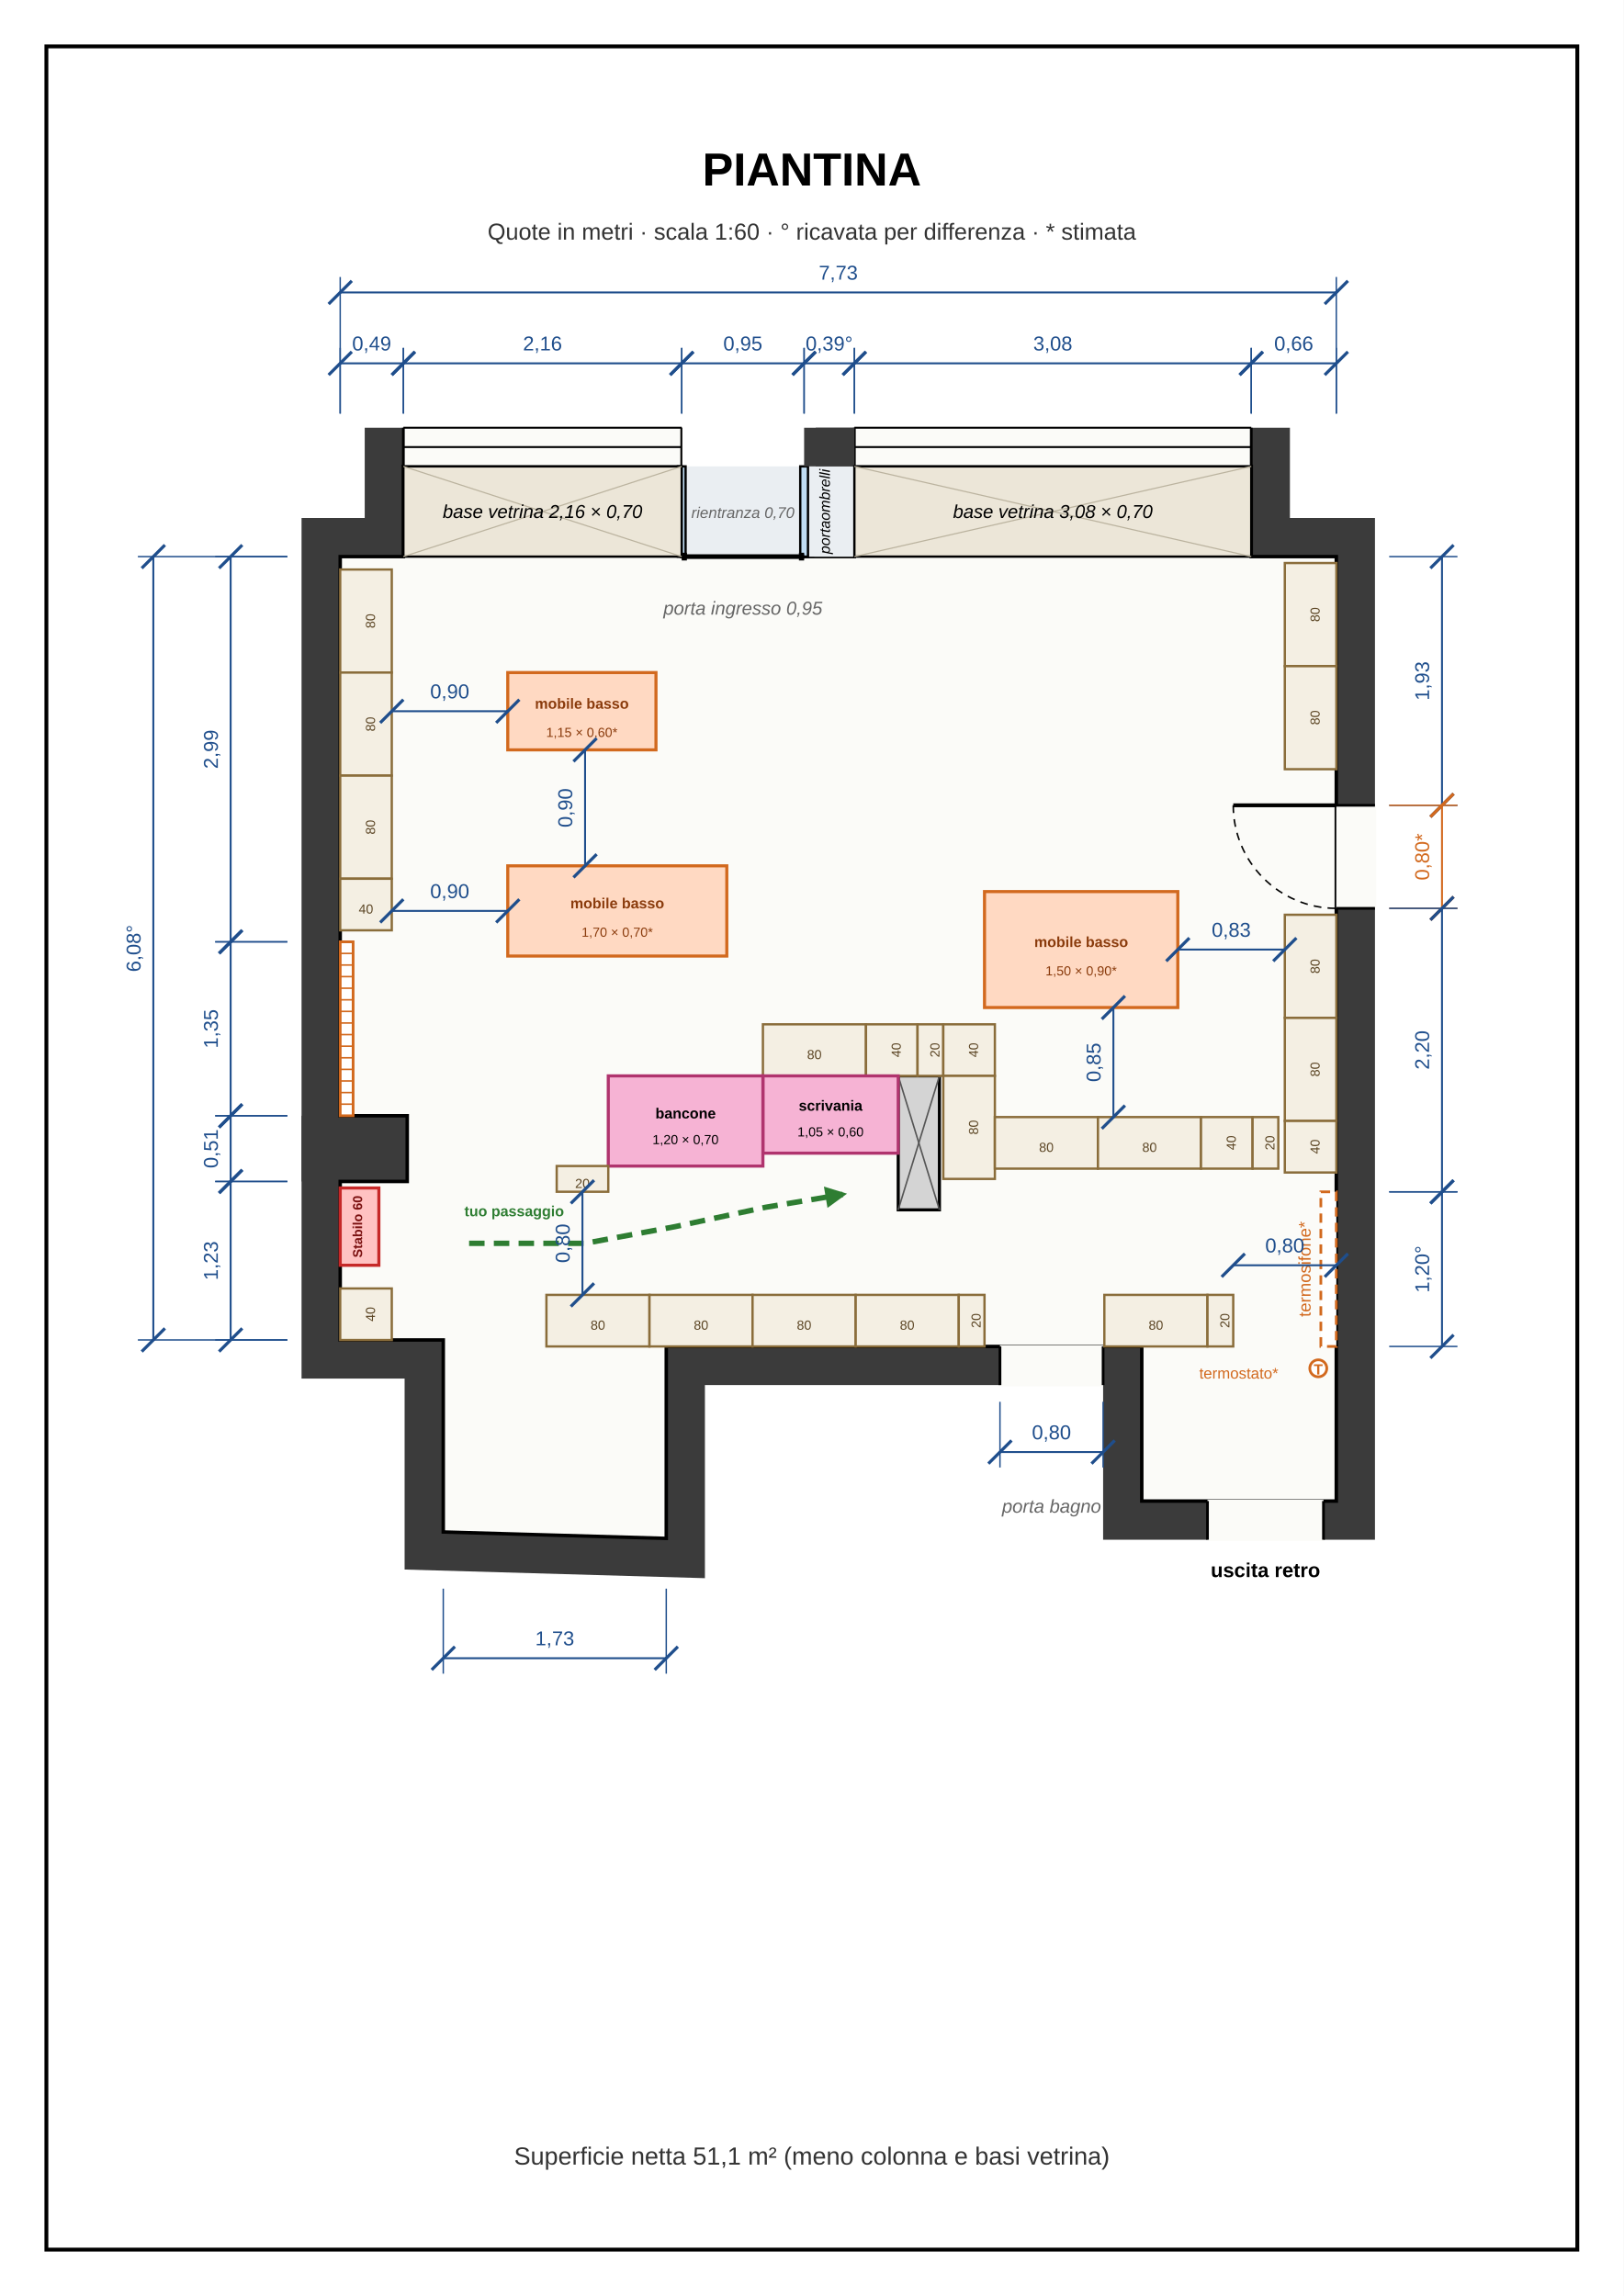
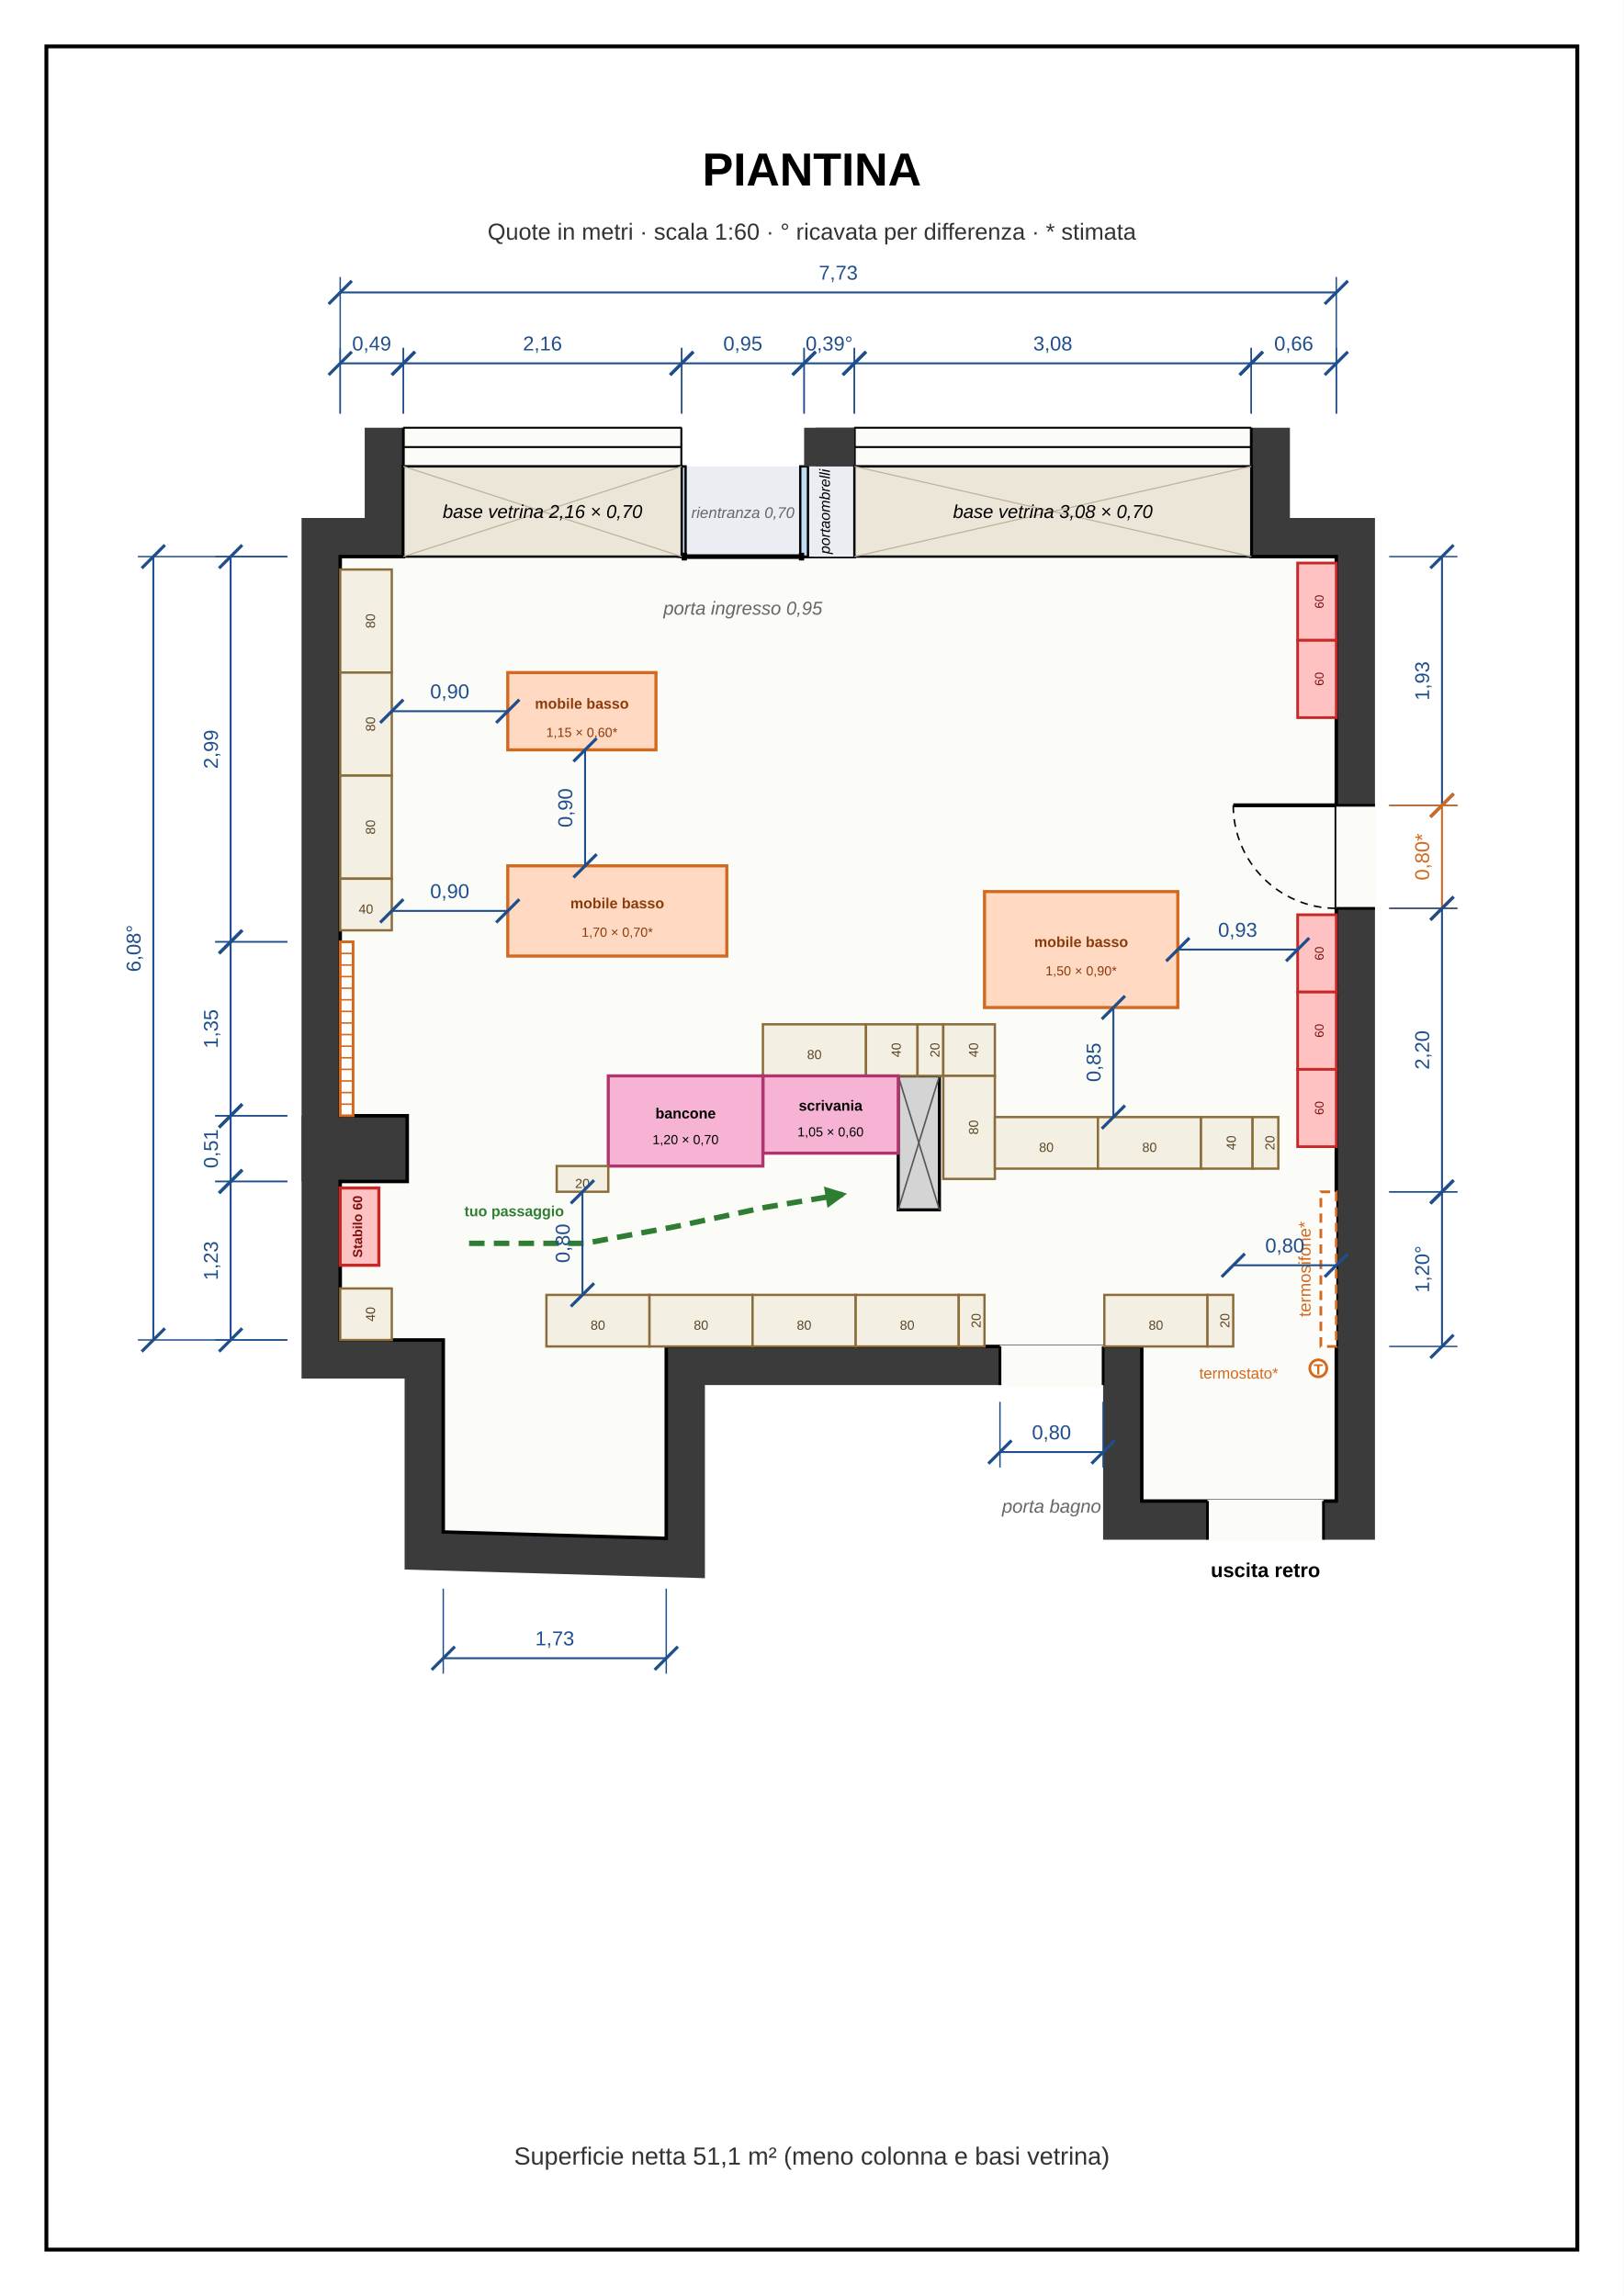
<svg xmlns="http://www.w3.org/2000/svg" width="210mm" height="297mm" viewBox="0 0 210 297" font-family="Arial, Helvetica, sans-serif">
  <defs>
    <pattern id="hatch" width="1.6" height="1.6" patternUnits="userSpaceOnUse" patternTransform="rotate(45)">
      <line x1="0" y1="0" x2="0" y2="1.6" stroke="#777" stroke-width="0.25" />
    </pattern>
  </defs>
  <rect width="210" height="297" fill="#ffffff" />
  <rect x="6" y="6" width="198" height="285" fill="none" stroke="#000" stroke-width="0.5" />
  <polygon points="44.00,72.00 52.17,72.00 52.17,60.33 88.17,60.33 88.17,72.00 110.50,72.00 110.50,60.33 161.83,60.33 161.83,72.00 172.83,72.00 172.83,194.17 147.67,194.17 147.67,174.17 86.17,174.17 86.17,199.00 57.33,198.17 57.33,173.33 44.00,173.33 44.00,152.83 52.67,152.83 52.67,144.33 44.00,144.33" fill="none" stroke="#3b3b3b" stroke-width="10.00" stroke-linejoin="miter" stroke-miterlimit="10" />
  <polygon points="44.00,72.00 52.17,72.00 52.17,60.33 88.17,60.33 88.17,72.00 110.50,72.00 110.50,60.33 161.83,60.33 161.83,72.00 172.83,72.00 172.83,194.17 147.67,194.17 147.67,174.17 86.17,174.17 86.17,199.00 57.33,198.17 57.33,173.33 44.00,173.33 44.00,152.83 52.67,152.83 52.67,144.33 44.00,144.33" fill="#fbfbf8" stroke="none" />
  <rect x="39.00" y="144.33" width="13.67" height="8.50" fill="#3b3b3b" stroke="none" stroke-width="0.25" />
  <polygon points="44.00,72.00 52.17,72.00 52.17,60.33 88.17,60.33 88.17,72.00 110.50,72.00 110.50,60.33 161.83,60.33 161.83,72.00 172.83,72.00 172.83,194.17 147.67,194.17 147.67,174.17 86.17,174.17 86.17,199.00 57.33,198.17 57.33,173.33 44.00,173.33 44.00,152.83 52.67,152.83 52.67,144.33 44.00,144.33" fill="none" stroke="#000" stroke-width="0.45" stroke-linejoin="miter" />
  <rect x="52.17" y="55.17" width="36.00" height="5.33" fill="#fbfbf8" stroke="none" stroke-width="0.25" />
  <line x1="52.17" y1="55.33" x2="52.17" y2="60.33" stroke="#000" stroke-width="0.35" />
  <line x1="88.17" y1="55.33" x2="88.17" y2="60.33" stroke="#000" stroke-width="0.35" />
  <line x1="52.17" y1="55.33" x2="88.17" y2="55.33" stroke="#000" stroke-width="0.25" />
  <line x1="52.17" y1="57.83" x2="88.17" y2="57.83" stroke="#000" stroke-width="0.25" />
  <line x1="52.17" y1="60.33" x2="88.17" y2="60.33" stroke="#000" stroke-width="0.25" />
  <rect x="110.50" y="55.17" width="51.33" height="5.33" fill="#fbfbf8" stroke="none" stroke-width="0.25" />
  <line x1="110.50" y1="55.33" x2="110.50" y2="60.33" stroke="#000" stroke-width="0.35" />
  <line x1="161.83" y1="55.33" x2="161.83" y2="60.33" stroke="#000" stroke-width="0.35" />
  <line x1="110.50" y1="55.33" x2="161.83" y2="55.33" stroke="#000" stroke-width="0.25" />
  <line x1="110.50" y1="57.83" x2="161.83" y2="57.83" stroke="#000" stroke-width="0.25" />
  <line x1="110.50" y1="60.33" x2="161.83" y2="60.33" stroke="#000" stroke-width="0.25" />
  <rect x="88.17" y="60.33" width="5.17" height="11.67" fill="#fbfbf8" stroke="none" stroke-width="0.25" />
  <rect x="88.25" y="55.17" width="5.25" height="5.25" fill="#ffffff" stroke="none" stroke-width="0.25" />
  <rect x="105.33" y="60.33" width="5.17" height="11.67" fill="#fbfbf8" stroke="none" stroke-width="0.25" />
  <rect x="88.17" y="66.83" width="22.33" height="5.17" fill="#fbfbf8" stroke="none" stroke-width="0.25" />
  <line x1="88.17" y1="67.00" x2="88.17" y2="72.00" stroke="#000" stroke-width="0.35" />
  <line x1="110.50" y1="67.00" x2="110.50" y2="72.00" stroke="#000" stroke-width="0.35" />
  <rect x="88.17" y="60.33" width="22.33" height="11.67" fill="#eaeef2" stroke="none" stroke-width="0.25" />
  <rect x="87.67" y="60.33" width="1.00" height="11.67" fill="#bfdcf2" stroke="#000" stroke-width="0.3" />
  <rect x="103.50" y="60.33" width="1.00" height="11.67" fill="#bfdcf2" stroke="#000" stroke-width="0.3" />
  <line x1="88.17" y1="72.00" x2="104.00" y2="72.00" stroke="#000" stroke-width="0.6" />
  <rect x="88.17" y="71.50" width="0.67" height="1.00" fill="#000" stroke="none" stroke-width="0.25" />
  <rect x="103.33" y="71.50" width="0.67" height="1.00" fill="#000" stroke="none" stroke-width="0.25" />
  <rect x="104.00" y="55.33" width="6.50" height="5.00" fill="#3b3b3b" stroke="none" stroke-width="0.25" />
  <rect x="172.83" y="104.17" width="5.17" height="13.33" fill="#fbfbf8" stroke="none" stroke-width="0.25" />
  <line x1="172.83" y1="104.17" x2="177.83" y2="104.17" stroke="#000" stroke-width="0.35" />
  <line x1="172.83" y1="117.50" x2="177.83" y2="117.50" stroke="#000" stroke-width="0.35" />
  <line x1="172.83" y1="104.17" x2="159.50" y2="104.17" stroke="#000" stroke-width="0.5" />
  <path d="M 159.50 104.17 A 13.33 13.33 0 0 0 172.83 117.50" fill="none" stroke="#000" stroke-width="0.2" stroke-dasharray="1 0.8" />
  <rect x="129.33" y="174.00" width="13.33" height="5.33" fill="#fbfbf8" stroke="none" stroke-width="0.25" />
  <line x1="129.33" y1="174.17" x2="129.33" y2="179.17" stroke="#000" stroke-width="0.35" />
  <line x1="142.67" y1="174.17" x2="142.67" y2="179.17" stroke="#000" stroke-width="0.35" />
  <rect x="156.17" y="194.00" width="15.00" height="5.33" fill="#fbfbf8" stroke="none" stroke-width="0.25" />
  <line x1="156.17" y1="194.17" x2="156.17" y2="199.17" stroke="#000" stroke-width="0.35" />
  <line x1="171.17" y1="194.17" x2="171.17" y2="199.17" stroke="#000" stroke-width="0.35" />
  <rect x="156.17" y="194.00" width="15.00" height="5.33" fill="none" stroke="none" stroke-width="0.25" />
  <rect x="52.17" y="60.33" width="36.00" height="11.67" fill="#ece6d8" stroke="#000" stroke-width="0.3" />
  <line x1="52.17" y1="60.33" x2="88.17" y2="72.00" stroke="#bbb39f" stroke-width="0.15" />
  <line x1="52.17" y1="72.00" x2="88.17" y2="60.33" stroke="#bbb39f" stroke-width="0.15" />
  <rect x="110.50" y="60.33" width="51.33" height="11.67" fill="#ece6d8" stroke="#000" stroke-width="0.3" />
  <line x1="110.50" y1="60.33" x2="161.83" y2="72.00" stroke="#bbb39f" stroke-width="0.15" />
  <line x1="110.50" y1="72.00" x2="161.83" y2="60.33" stroke="#bbb39f" stroke-width="0.15" />
  <rect x="116.17" y="139.17" width="5.33" height="17.33" fill="#d4d4d4" stroke="#000" stroke-width="0.4" />
  <line x1="116.17" y1="139.17" x2="121.50" y2="156.50" stroke="#555" stroke-width="0.2" />
  <line x1="121.50" y1="139.17" x2="116.17" y2="156.50" stroke="#555" stroke-width="0.2" />
  <rect x="44.00" y="121.83" width="1.67" height="22.50" fill="#fff" stroke="#d2691e" stroke-width="0.35" />
  <line x1="44.00" y1="123.33" x2="45.67" y2="123.33" stroke="#d2691e" stroke-width="0.2" />
  <line x1="44.00" y1="124.83" x2="45.67" y2="124.83" stroke="#d2691e" stroke-width="0.2" />
  <line x1="44.00" y1="126.33" x2="45.67" y2="126.33" stroke="#d2691e" stroke-width="0.2" />
  <line x1="44.00" y1="127.83" x2="45.67" y2="127.83" stroke="#d2691e" stroke-width="0.2" />
  <line x1="44.00" y1="129.33" x2="45.67" y2="129.33" stroke="#d2691e" stroke-width="0.2" />
  <line x1="44.00" y1="130.83" x2="45.67" y2="130.83" stroke="#d2691e" stroke-width="0.2" />
  <line x1="44.00" y1="132.33" x2="45.67" y2="132.33" stroke="#d2691e" stroke-width="0.2" />
  <line x1="44.00" y1="133.83" x2="45.67" y2="133.83" stroke="#d2691e" stroke-width="0.2" />
  <line x1="44.00" y1="135.33" x2="45.67" y2="135.33" stroke="#d2691e" stroke-width="0.2" />
  <line x1="44.00" y1="136.83" x2="45.67" y2="136.83" stroke="#d2691e" stroke-width="0.2" />
  <line x1="44.00" y1="138.33" x2="45.67" y2="138.33" stroke="#d2691e" stroke-width="0.2" />
  <line x1="44.00" y1="139.83" x2="45.67" y2="139.83" stroke="#d2691e" stroke-width="0.2" />
  <line x1="44.00" y1="141.33" x2="45.67" y2="141.33" stroke="#d2691e" stroke-width="0.2" />
  <line x1="44.00" y1="142.83" x2="45.67" y2="142.83" stroke="#d2691e" stroke-width="0.2" />
  <rect x="170.83" y="154.17" width="2.00" height="20.00" fill="#fff" stroke="#d2691e" stroke-width="0.35" stroke-dasharray="1.2 0.8" />
  <text x="169.50" y="164.17" font-size="2.2" fill="#d2691e" text-anchor="middle" font-weight="normal" font-style="normal" transform="rotate(-90 169.50 164.17)">termosifone*</text>
  <circle cx="170.50" cy="177.00" r="1.1" fill="#fff" stroke="#d2691e" stroke-width="0.35" />
  <text x="170.50" y="177.80" font-size="1.9" fill="#d2691e" text-anchor="middle" font-weight="bold">T</text>
  <text x="165.33" y="178.33" font-size="2.0" fill="#d2691e" text-anchor="end" font-weight="normal" font-style="normal">termostato*</text>
  <text x="70.17" y="67.00" font-size="2.4" fill="#000" text-anchor="middle" font-weight="normal" font-style="italic">base vetrina 2,16 × 0,70</text>
  <text x="136.17" y="67.00" font-size="2.4" fill="#000" text-anchor="middle" font-weight="normal" font-style="italic">base vetrina 3,08 × 0,70</text>
  <text x="96.08" y="79.50" font-size="2.4" fill="#666666" text-anchor="middle" font-weight="normal" font-style="italic">porta ingresso 0,95</text>
  <text x="96.08" y="67.00" font-size="2.0" fill="#666666" text-anchor="middle" font-weight="normal" font-style="italic">rientranza 0,70</text>
  <text x="107.33" y="66.17" font-size="1.9" fill="#000" text-anchor="middle" font-weight="normal" font-style="italic" transform="rotate(-90 107.33 66.17)">portaombrelli</text>
  <text x="136.00" y="195.67" font-size="2.4" fill="#666666" text-anchor="middle" font-weight="normal" font-style="italic">porta bagno</text>
  <text x="163.67" y="204.00" font-size="2.6" fill="#000" text-anchor="middle" font-weight="bold" font-style="normal">uscita retro</text>
  <rect x="44.00" y="73.67" width="6.67" height="13.33" fill="#f4efe3" stroke="#8a6d3b" stroke-width="0.3" />
  <text x="48.50" y="80.33" font-size="1.7" fill="#5b4524" text-anchor="middle" font-weight="normal" font-style="normal" transform="rotate(-90 48.50 80.33)">80</text>
  <rect x="44.00" y="87.00" width="6.67" height="13.33" fill="#f4efe3" stroke="#8a6d3b" stroke-width="0.3" />
  <text x="48.50" y="93.67" font-size="1.7" fill="#5b4524" text-anchor="middle" font-weight="normal" font-style="normal" transform="rotate(-90 48.50 93.67)">80</text>
  <rect x="44.00" y="100.33" width="6.67" height="13.33" fill="#f4efe3" stroke="#8a6d3b" stroke-width="0.3" />
  <text x="48.50" y="107.00" font-size="1.7" fill="#5b4524" text-anchor="middle" font-weight="normal" font-style="normal" transform="rotate(-90 48.50 107.00)">80</text>
  <rect x="44.00" y="113.67" width="6.67" height="6.67" fill="#f4efe3" stroke="#8a6d3b" stroke-width="0.3" />
  <text x="47.33" y="118.17" font-size="1.7" fill="#5b4524" text-anchor="middle" font-weight="normal" font-style="normal">40</text>
  <rect x="44.00" y="166.67" width="6.67" height="6.67" fill="#f4efe3" stroke="#8a6d3b" stroke-width="0.3" />
  <text x="48.50" y="170.00" font-size="1.7" fill="#5b4524" text-anchor="middle" font-weight="normal" font-style="normal" transform="rotate(-90 48.50 170.00)">40</text>
  <rect x="70.67" y="167.50" width="13.33" height="6.67" fill="#f4efe3" stroke="#8a6d3b" stroke-width="0.3" />
  <text x="77.33" y="172.00" font-size="1.7" fill="#5b4524" text-anchor="middle" font-weight="normal" font-style="normal">80</text>
  <rect x="84.00" y="167.50" width="13.33" height="6.67" fill="#f4efe3" stroke="#8a6d3b" stroke-width="0.3" />
  <text x="90.67" y="172.00" font-size="1.7" fill="#5b4524" text-anchor="middle" font-weight="normal" font-style="normal">80</text>
  <rect x="97.33" y="167.50" width="13.33" height="6.67" fill="#f4efe3" stroke="#8a6d3b" stroke-width="0.3" />
  <text x="104.00" y="172.00" font-size="1.7" fill="#5b4524" text-anchor="middle" font-weight="normal" font-style="normal">80</text>
  <rect x="110.67" y="167.50" width="13.33" height="6.67" fill="#f4efe3" stroke="#8a6d3b" stroke-width="0.3" />
  <text x="117.33" y="172.00" font-size="1.7" fill="#5b4524" text-anchor="middle" font-weight="normal" font-style="normal">80</text>
  <rect x="124.00" y="167.50" width="3.33" height="6.67" fill="#f4efe3" stroke="#8a6d3b" stroke-width="0.3" />
  <text x="126.83" y="170.83" font-size="1.7" fill="#5b4524" text-anchor="middle" font-weight="normal" font-style="normal" transform="rotate(-90 126.83 170.83)">20</text>
  <rect x="142.83" y="167.50" width="13.33" height="6.67" fill="#f4efe3" stroke="#8a6d3b" stroke-width="0.3" />
  <text x="149.50" y="172.00" font-size="1.7" fill="#5b4524" text-anchor="middle" font-weight="normal" font-style="normal">80</text>
  <rect x="156.17" y="167.50" width="3.33" height="6.67" fill="#f4efe3" stroke="#8a6d3b" stroke-width="0.3" />
  <text x="159.00" y="170.83" font-size="1.7" fill="#5b4524" text-anchor="middle" font-weight="normal" font-style="normal" transform="rotate(-90 159.00 170.83)">20</text>
  <line x1="159.50" y1="163.67" x2="172.83" y2="163.67" stroke="#1f4e8c" stroke-width="0.25" />
  <line x1="158.00" y1="165.17" x2="161.00" y2="162.17" stroke="#1f4e8c" stroke-width="0.4" />
  <line x1="171.33" y1="165.17" x2="174.33" y2="162.17" stroke="#1f4e8c" stroke-width="0.4" />
  <text x="166.17" y="162.00" font-size="2.6" fill="#1f4e8c" text-anchor="middle" font-weight="normal" font-style="normal">0,80</text>
-   <rect x="166.17" y="72.83" width="6.67" height="13.33" fill="#f4efe3" stroke="#8a6d3b" stroke-width="0.3" />
-   <text x="170.67" y="79.50" font-size="1.7" fill="#5b4524" text-anchor="middle" font-weight="normal" font-style="normal" transform="rotate(-90 170.67 79.50)">80</text>
-   <rect x="166.17" y="86.17" width="6.67" height="13.33" fill="#f4efe3" stroke="#8a6d3b" stroke-width="0.3" />
-   <text x="170.67" y="92.83" font-size="1.7" fill="#5b4524" text-anchor="middle" font-weight="normal" font-style="normal" transform="rotate(-90 170.67 92.83)">80</text>
-   <rect x="166.17" y="118.33" width="6.67" height="13.33" fill="#f4efe3" stroke="#8a6d3b" stroke-width="0.3" />
-   <text x="170.67" y="125.00" font-size="1.7" fill="#5b4524" text-anchor="middle" font-weight="normal" font-style="normal" transform="rotate(-90 170.67 125.00)">80</text>
-   <rect x="166.17" y="131.67" width="6.67" height="13.33" fill="#f4efe3" stroke="#8a6d3b" stroke-width="0.3" />
-   <text x="170.67" y="138.33" font-size="1.7" fill="#5b4524" text-anchor="middle" font-weight="normal" font-style="normal" transform="rotate(-90 170.67 138.33)">80</text>
-   <rect x="166.17" y="145.00" width="6.67" height="6.67" fill="#f4efe3" stroke="#8a6d3b" stroke-width="0.3" />
-   <text x="170.67" y="148.33" font-size="1.7" fill="#5b4524" text-anchor="middle" font-weight="normal" font-style="normal" transform="rotate(-90 170.67 148.33)">40</text>
+   <rect x="167.83" y="72.83" width="5.00" height="10.00" fill="#ffc2c2" stroke="#c62828" stroke-width="0.35" />
+   <text x="171.17" y="77.83" font-size="1.6" fill="#7a1010" text-anchor="middle" font-weight="normal" font-style="normal" transform="rotate(-90 171.17 77.83)">60</text>
+   <rect x="167.83" y="82.83" width="5.00" height="10.00" fill="#ffc2c2" stroke="#c62828" stroke-width="0.35" />
+   <text x="171.17" y="87.83" font-size="1.6" fill="#7a1010" text-anchor="middle" font-weight="normal" font-style="normal" transform="rotate(-90 171.17 87.83)">60</text>
+   <rect x="167.83" y="118.33" width="5.00" height="10.00" fill="#ffc2c2" stroke="#c62828" stroke-width="0.35" />
+   <text x="171.17" y="123.33" font-size="1.6" fill="#7a1010" text-anchor="middle" font-weight="normal" font-style="normal" transform="rotate(-90 171.17 123.33)">60</text>
+   <rect x="167.83" y="128.33" width="5.00" height="10.00" fill="#ffc2c2" stroke="#c62828" stroke-width="0.35" />
+   <text x="171.17" y="133.33" font-size="1.6" fill="#7a1010" text-anchor="middle" font-weight="normal" font-style="normal" transform="rotate(-90 171.17 133.33)">60</text>
+   <rect x="167.83" y="138.33" width="5.00" height="10.00" fill="#ffc2c2" stroke="#c62828" stroke-width="0.35" />
+   <text x="171.17" y="143.33" font-size="1.6" fill="#7a1010" text-anchor="middle" font-weight="normal" font-style="normal" transform="rotate(-90 171.17 143.33)">60</text>
  <rect x="98.67" y="132.50" width="13.33" height="6.67" fill="#f4efe3" stroke="#8a6d3b" stroke-width="0.3" />
  <text x="105.33" y="137.00" font-size="1.7" fill="#5b4524" text-anchor="middle" font-weight="normal" font-style="normal">80</text>
  <rect x="112.00" y="132.50" width="6.67" height="6.67" fill="#f4efe3" stroke="#8a6d3b" stroke-width="0.3" />
  <text x="116.50" y="135.83" font-size="1.7" fill="#5b4524" text-anchor="middle" font-weight="normal" font-style="normal" transform="rotate(-90 116.50 135.83)">40</text>
  <rect x="118.67" y="132.50" width="3.33" height="6.67" fill="#f4efe3" stroke="#8a6d3b" stroke-width="0.3" />
  <text x="121.50" y="135.83" font-size="1.7" fill="#5b4524" text-anchor="middle" font-weight="normal" font-style="normal" transform="rotate(-90 121.50 135.83)">20</text>
  <rect x="122.00" y="132.50" width="6.67" height="6.67" fill="#f4efe3" stroke="#8a6d3b" stroke-width="0.3" />
  <text x="126.50" y="135.83" font-size="1.7" fill="#5b4524" text-anchor="middle" font-weight="normal" font-style="normal" transform="rotate(-90 126.50 135.83)">40</text>
  <rect x="122.00" y="139.17" width="6.67" height="13.33" fill="#f4efe3" stroke="#8a6d3b" stroke-width="0.3" />
  <text x="126.50" y="145.83" font-size="1.7" fill="#5b4524" text-anchor="middle" font-weight="normal" font-style="normal" transform="rotate(-90 126.50 145.83)">80</text>
  <rect x="128.67" y="144.50" width="13.33" height="6.67" fill="#f4efe3" stroke="#8a6d3b" stroke-width="0.3" />
  <text x="135.33" y="149.00" font-size="1.7" fill="#5b4524" text-anchor="middle" font-weight="normal" font-style="normal">80</text>
  <rect x="142.00" y="144.50" width="13.33" height="6.67" fill="#f4efe3" stroke="#8a6d3b" stroke-width="0.3" />
  <text x="148.67" y="149.00" font-size="1.7" fill="#5b4524" text-anchor="middle" font-weight="normal" font-style="normal">80</text>
  <rect x="155.33" y="144.50" width="6.67" height="6.67" fill="#f4efe3" stroke="#8a6d3b" stroke-width="0.3" />
  <text x="159.83" y="147.83" font-size="1.7" fill="#5b4524" text-anchor="middle" font-weight="normal" font-style="normal" transform="rotate(-90 159.83 147.83)">40</text>
  <rect x="162.00" y="144.50" width="3.33" height="6.67" fill="#f4efe3" stroke="#8a6d3b" stroke-width="0.3" />
  <text x="164.83" y="147.83" font-size="1.7" fill="#5b4524" text-anchor="middle" font-weight="normal" font-style="normal" transform="rotate(-90 164.83 147.83)">20</text>
  <rect x="98.67" y="139.17" width="17.50" height="10.00" fill="#f6b3d4" stroke="#b0346e" stroke-width="0.4" />
  <text x="107.42" y="143.67" font-size="1.9" fill="#000" text-anchor="middle" font-weight="bold" font-style="normal">scrivania</text>
  <text x="107.42" y="147.00" font-size="1.7" fill="#000" text-anchor="middle" font-weight="normal" font-style="normal">1,05 × 0,60</text>
  <rect x="78.67" y="139.17" width="20.00" height="11.67" fill="#f6b3d4" stroke="#b0346e" stroke-width="0.4" />
  <text x="88.67" y="144.67" font-size="1.9" fill="#000" text-anchor="middle" font-weight="bold" font-style="normal">bancone</text>
  <text x="88.67" y="148.00" font-size="1.7" fill="#000" text-anchor="middle" font-weight="normal" font-style="normal">1,20 × 0,70</text>
  <rect x="72.00" y="150.83" width="6.67" height="3.33" fill="#f4efe3" stroke="#8a6d3b" stroke-width="0.3" />
  <text x="75.33" y="153.67" font-size="1.7" fill="#5b4524" text-anchor="middle" font-weight="normal" font-style="normal">20</text>
  <defs>
    <marker id="arw" markerWidth="4" markerHeight="4" refX="3.2" refY="2" orient="auto">
      <path d="M0,0 L4,2 L0,4 z" fill="#2e7d32" />
    </marker>
  </defs>
  <polyline points="60.67,160.83 75.67,160.83 87.33,158.67 99.00,156.17 109.00,154.50" fill="none" stroke="#2e7d32" stroke-width="0.7" stroke-dasharray="2 1.2" marker-end="url(#arw)" />
  <text x="66.50" y="157.33" font-size="1.9" fill="#2e7d32" text-anchor="middle" font-weight="bold" font-style="normal">tuo passaggio</text>
  <line x1="75.33" y1="154.17" x2="75.33" y2="167.50" stroke="#1f4e8c" stroke-width="0.25" />
  <line x1="73.83" y1="155.67" x2="76.83" y2="152.67" stroke="#1f4e8c" stroke-width="0.4" />
  <line x1="73.83" y1="169.00" x2="76.83" y2="166.00" stroke="#1f4e8c" stroke-width="0.4" />
  <text x="73.67" y="160.83" font-size="2.6" fill="#1f4e8c" text-anchor="middle" font-weight="normal" font-style="normal" transform="rotate(-90 73.67 160.83)">0,80</text>
  <rect x="65.67" y="87.00" width="19.17" height="10.00" fill="#ffd9c2" stroke="#d2691e" stroke-width="0.4" />
  <text x="75.25" y="91.67" font-size="1.9" fill="#8a3b0c" text-anchor="middle" font-weight="bold" font-style="normal">mobile basso</text>
  <text x="75.25" y="95.33" font-size="1.7" fill="#8a3b0c" text-anchor="middle" font-weight="normal" font-style="normal">1,15 × 0,60*</text>
  <rect x="65.67" y="112.00" width="28.33" height="11.67" fill="#ffd9c2" stroke="#d2691e" stroke-width="0.4" />
  <text x="79.83" y="117.50" font-size="1.9" fill="#8a3b0c" text-anchor="middle" font-weight="bold" font-style="normal">mobile basso</text>
  <text x="79.83" y="121.17" font-size="1.7" fill="#8a3b0c" text-anchor="middle" font-weight="normal" font-style="normal">1,70 × 0,70*</text>
  <rect x="127.33" y="115.33" width="25.00" height="15.00" fill="#ffd9c2" stroke="#d2691e" stroke-width="0.4" />
  <text x="139.83" y="122.50" font-size="1.9" fill="#8a3b0c" text-anchor="middle" font-weight="bold" font-style="normal">mobile basso</text>
  <text x="139.83" y="126.17" font-size="1.7" fill="#8a3b0c" text-anchor="middle" font-weight="normal" font-style="normal">1,50 × 0,90*</text>
  <line x1="50.67" y1="92.00" x2="65.67" y2="92.00" stroke="#1f4e8c" stroke-width="0.25" />
  <line x1="49.17" y1="93.50" x2="52.17" y2="90.50" stroke="#1f4e8c" stroke-width="0.4" />
  <line x1="64.17" y1="93.50" x2="67.17" y2="90.50" stroke="#1f4e8c" stroke-width="0.4" />
  <text x="58.17" y="90.33" font-size="2.6" fill="#1f4e8c" text-anchor="middle" font-weight="normal" font-style="normal">0,90</text>
  <line x1="75.67" y1="97.00" x2="75.67" y2="112.00" stroke="#1f4e8c" stroke-width="0.25" />
  <line x1="74.17" y1="98.50" x2="77.17" y2="95.50" stroke="#1f4e8c" stroke-width="0.4" />
  <line x1="74.17" y1="113.50" x2="77.17" y2="110.50" stroke="#1f4e8c" stroke-width="0.4" />
  <text x="74.00" y="104.50" font-size="2.6" fill="#1f4e8c" text-anchor="middle" font-weight="normal" font-style="normal" transform="rotate(-90 74.00 104.50)">0,90</text>
  <line x1="50.67" y1="117.83" x2="65.67" y2="117.83" stroke="#1f4e8c" stroke-width="0.25" />
  <line x1="49.17" y1="119.33" x2="52.17" y2="116.33" stroke="#1f4e8c" stroke-width="0.4" />
  <line x1="64.17" y1="119.33" x2="67.17" y2="116.33" stroke="#1f4e8c" stroke-width="0.4" />
  <text x="58.17" y="116.17" font-size="2.6" fill="#1f4e8c" text-anchor="middle" font-weight="normal" font-style="normal">0,90</text>
-   <line x1="152.33" y1="122.83" x2="166.17" y2="122.83" stroke="#1f4e8c" stroke-width="0.25" />
+   <line x1="152.33" y1="122.83" x2="167.83" y2="122.83" stroke="#1f4e8c" stroke-width="0.25" />
  <line x1="150.83" y1="124.33" x2="153.83" y2="121.33" stroke="#1f4e8c" stroke-width="0.4" />
-   <line x1="164.67" y1="124.33" x2="167.67" y2="121.33" stroke="#1f4e8c" stroke-width="0.4" />
-   <text x="159.25" y="121.17" font-size="2.6" fill="#1f4e8c" text-anchor="middle" font-weight="normal" font-style="normal">0,83</text>
+   <line x1="166.33" y1="124.33" x2="169.33" y2="121.33" stroke="#1f4e8c" stroke-width="0.4" />
+   <text x="160.08" y="121.17" font-size="2.6" fill="#1f4e8c" text-anchor="middle" font-weight="normal" font-style="normal">0,93</text>
  <line x1="144.00" y1="130.33" x2="144.00" y2="144.50" stroke="#1f4e8c" stroke-width="0.25" />
  <line x1="142.50" y1="131.83" x2="145.50" y2="128.83" stroke="#1f4e8c" stroke-width="0.4" />
  <line x1="142.50" y1="146.00" x2="145.50" y2="143.00" stroke="#1f4e8c" stroke-width="0.4" />
  <text x="142.33" y="137.42" font-size="2.6" fill="#1f4e8c" text-anchor="middle" font-weight="normal" font-style="normal" transform="rotate(-90 142.33 137.42)">0,85</text>
  <rect x="44.00" y="153.67" width="5.00" height="10.00" fill="#ffc2c2" stroke="#c62828" stroke-width="0.4" />
  <text x="46.83" y="158.67" font-size="1.7" fill="#7a1010" text-anchor="middle" font-weight="bold" font-style="normal" transform="rotate(-90 46.83 158.67)">Stabilo 60</text>
  <line x1="44.00" y1="53.50" x2="44.00" y2="45.00" stroke="#1f4e8c" stroke-width="0.18" />
  <line x1="52.17" y1="53.50" x2="52.17" y2="45.00" stroke="#1f4e8c" stroke-width="0.18" />
  <line x1="44.00" y1="47.00" x2="52.17" y2="47.00" stroke="#1f4e8c" stroke-width="0.25" />
  <line x1="42.50" y1="48.50" x2="45.50" y2="45.50" stroke="#1f4e8c" stroke-width="0.4" />
  <line x1="50.67" y1="48.50" x2="53.67" y2="45.50" stroke="#1f4e8c" stroke-width="0.4" />
  <text x="48.08" y="45.33" font-size="2.6" fill="#1f4e8c" text-anchor="middle" font-weight="normal" font-style="normal">0,49</text>
  <line x1="52.17" y1="53.50" x2="52.17" y2="45.00" stroke="#1f4e8c" stroke-width="0.18" />
  <line x1="88.17" y1="53.50" x2="88.17" y2="45.00" stroke="#1f4e8c" stroke-width="0.18" />
  <line x1="52.17" y1="47.00" x2="88.17" y2="47.00" stroke="#1f4e8c" stroke-width="0.25" />
  <line x1="50.67" y1="48.50" x2="53.67" y2="45.50" stroke="#1f4e8c" stroke-width="0.4" />
  <line x1="86.67" y1="48.50" x2="89.67" y2="45.50" stroke="#1f4e8c" stroke-width="0.4" />
  <text x="70.17" y="45.33" font-size="2.6" fill="#1f4e8c" text-anchor="middle" font-weight="normal" font-style="normal">2,16</text>
  <line x1="88.17" y1="53.50" x2="88.17" y2="45.00" stroke="#1f4e8c" stroke-width="0.18" />
  <line x1="104.00" y1="53.50" x2="104.00" y2="45.00" stroke="#1f4e8c" stroke-width="0.18" />
  <line x1="88.17" y1="47.00" x2="104.00" y2="47.00" stroke="#1f4e8c" stroke-width="0.25" />
  <line x1="86.67" y1="48.50" x2="89.67" y2="45.50" stroke="#1f4e8c" stroke-width="0.4" />
  <line x1="102.50" y1="48.50" x2="105.50" y2="45.50" stroke="#1f4e8c" stroke-width="0.4" />
  <text x="96.08" y="45.33" font-size="2.6" fill="#1f4e8c" text-anchor="middle" font-weight="normal" font-style="normal">0,95</text>
  <line x1="104.00" y1="53.50" x2="104.00" y2="45.00" stroke="#1f4e8c" stroke-width="0.18" />
  <line x1="110.50" y1="53.50" x2="110.50" y2="45.00" stroke="#1f4e8c" stroke-width="0.18" />
  <line x1="104.00" y1="47.00" x2="110.50" y2="47.00" stroke="#1f4e8c" stroke-width="0.25" />
  <line x1="102.50" y1="48.50" x2="105.50" y2="45.50" stroke="#1f4e8c" stroke-width="0.4" />
  <line x1="109.00" y1="48.50" x2="112.00" y2="45.50" stroke="#1f4e8c" stroke-width="0.4" />
  <text x="107.25" y="45.33" font-size="2.6" fill="#1f4e8c" text-anchor="middle" font-weight="normal" font-style="normal">0,39°</text>
  <line x1="110.50" y1="53.50" x2="110.50" y2="45.00" stroke="#1f4e8c" stroke-width="0.18" />
  <line x1="161.83" y1="53.50" x2="161.83" y2="45.00" stroke="#1f4e8c" stroke-width="0.18" />
  <line x1="110.50" y1="47.00" x2="161.83" y2="47.00" stroke="#1f4e8c" stroke-width="0.25" />
  <line x1="109.00" y1="48.50" x2="112.00" y2="45.50" stroke="#1f4e8c" stroke-width="0.4" />
  <line x1="160.33" y1="48.50" x2="163.33" y2="45.50" stroke="#1f4e8c" stroke-width="0.4" />
  <text x="136.17" y="45.33" font-size="2.6" fill="#1f4e8c" text-anchor="middle" font-weight="normal" font-style="normal">3,08</text>
  <line x1="161.83" y1="53.50" x2="161.83" y2="45.00" stroke="#1f4e8c" stroke-width="0.18" />
  <line x1="172.83" y1="53.50" x2="172.83" y2="45.00" stroke="#1f4e8c" stroke-width="0.18" />
  <line x1="161.83" y1="47.00" x2="172.83" y2="47.00" stroke="#1f4e8c" stroke-width="0.25" />
  <line x1="160.33" y1="48.50" x2="163.33" y2="45.50" stroke="#1f4e8c" stroke-width="0.4" />
  <line x1="171.33" y1="48.50" x2="174.33" y2="45.50" stroke="#1f4e8c" stroke-width="0.4" />
  <text x="167.33" y="45.33" font-size="2.6" fill="#1f4e8c" text-anchor="middle" font-weight="normal" font-style="normal">0,66</text>
  <line x1="44.00" y1="53.50" x2="44.00" y2="35.83" stroke="#1f4e8c" stroke-width="0.18" />
  <line x1="172.83" y1="53.50" x2="172.83" y2="35.83" stroke="#1f4e8c" stroke-width="0.18" />
  <line x1="44.00" y1="37.83" x2="172.83" y2="37.83" stroke="#1f4e8c" stroke-width="0.25" />
  <line x1="42.50" y1="39.33" x2="45.50" y2="36.33" stroke="#1f4e8c" stroke-width="0.4" />
  <line x1="171.33" y1="39.33" x2="174.33" y2="36.33" stroke="#1f4e8c" stroke-width="0.4" />
  <text x="108.42" y="36.17" font-size="2.6" fill="#1f4e8c" text-anchor="middle" font-weight="normal" font-style="normal">7,73</text>
  <line x1="179.67" y1="72.00" x2="188.50" y2="72.00" stroke="#1f4e8c" stroke-width="0.18" />
  <line x1="179.67" y1="104.17" x2="188.50" y2="104.17" stroke="#1f4e8c" stroke-width="0.18" />
  <line x1="186.50" y1="72.00" x2="186.50" y2="104.17" stroke="#1f4e8c" stroke-width="0.25" />
  <line x1="185.00" y1="73.50" x2="188.00" y2="70.50" stroke="#1f4e8c" stroke-width="0.4" />
  <line x1="185.00" y1="105.67" x2="188.00" y2="102.67" stroke="#1f4e8c" stroke-width="0.4" />
  <text x="184.83" y="88.08" font-size="2.6" fill="#1f4e8c" text-anchor="middle" font-weight="normal" font-style="normal" transform="rotate(-90 184.83 88.08)">1,93</text>
  <line x1="179.67" y1="104.17" x2="188.50" y2="104.17" stroke="#d2691e" stroke-width="0.18" />
  <line x1="179.67" y1="117.50" x2="188.50" y2="117.50" stroke="#d2691e" stroke-width="0.18" />
  <line x1="186.50" y1="104.17" x2="186.50" y2="117.50" stroke="#d2691e" stroke-width="0.25" />
  <line x1="185.00" y1="105.67" x2="188.00" y2="102.67" stroke="#d2691e" stroke-width="0.4" />
  <line x1="185.00" y1="119.00" x2="188.00" y2="116.00" stroke="#d2691e" stroke-width="0.4" />
  <text x="184.83" y="110.83" font-size="2.6" fill="#d2691e" text-anchor="middle" font-weight="normal" font-style="normal" transform="rotate(-90 184.83 110.83)">0,80*</text>
  <line x1="179.67" y1="117.50" x2="188.50" y2="117.50" stroke="#1f4e8c" stroke-width="0.18" />
  <line x1="179.67" y1="154.17" x2="188.50" y2="154.17" stroke="#1f4e8c" stroke-width="0.18" />
  <line x1="186.50" y1="117.50" x2="186.50" y2="154.17" stroke="#1f4e8c" stroke-width="0.25" />
  <line x1="185.00" y1="119.00" x2="188.00" y2="116.00" stroke="#1f4e8c" stroke-width="0.4" />
  <line x1="185.00" y1="155.67" x2="188.00" y2="152.67" stroke="#1f4e8c" stroke-width="0.4" />
  <text x="184.83" y="135.83" font-size="2.6" fill="#1f4e8c" text-anchor="middle" font-weight="normal" font-style="normal" transform="rotate(-90 184.83 135.83)">2,20</text>
  <line x1="179.67" y1="154.17" x2="188.50" y2="154.17" stroke="#1f4e8c" stroke-width="0.18" />
  <line x1="179.67" y1="174.17" x2="188.50" y2="174.17" stroke="#1f4e8c" stroke-width="0.18" />
  <line x1="186.50" y1="154.17" x2="186.50" y2="174.17" stroke="#1f4e8c" stroke-width="0.25" />
  <line x1="185.00" y1="155.67" x2="188.00" y2="152.67" stroke="#1f4e8c" stroke-width="0.4" />
  <line x1="185.00" y1="175.67" x2="188.00" y2="172.67" stroke="#1f4e8c" stroke-width="0.4" />
  <text x="184.83" y="164.17" font-size="2.6" fill="#1f4e8c" text-anchor="middle" font-weight="normal" font-style="normal" transform="rotate(-90 184.83 164.17)">1,20°</text>
  <line x1="37.17" y1="72.00" x2="27.83" y2="72.00" stroke="#1f4e8c" stroke-width="0.18" />
  <line x1="37.17" y1="121.83" x2="27.83" y2="121.83" stroke="#1f4e8c" stroke-width="0.18" />
  <line x1="29.83" y1="72.00" x2="29.83" y2="121.83" stroke="#1f4e8c" stroke-width="0.25" />
  <line x1="28.33" y1="73.50" x2="31.33" y2="70.50" stroke="#1f4e8c" stroke-width="0.4" />
  <line x1="28.33" y1="123.33" x2="31.33" y2="120.33" stroke="#1f4e8c" stroke-width="0.4" />
  <text x="28.17" y="96.92" font-size="2.6" fill="#1f4e8c" text-anchor="middle" font-weight="normal" font-style="normal" transform="rotate(-90 28.17 96.92)">2,99</text>
  <line x1="37.17" y1="121.83" x2="27.83" y2="121.83" stroke="#1f4e8c" stroke-width="0.18" />
  <line x1="37.17" y1="144.33" x2="27.83" y2="144.33" stroke="#1f4e8c" stroke-width="0.18" />
  <line x1="29.83" y1="121.83" x2="29.83" y2="144.33" stroke="#1f4e8c" stroke-width="0.25" />
  <line x1="28.33" y1="123.33" x2="31.33" y2="120.33" stroke="#1f4e8c" stroke-width="0.4" />
  <line x1="28.33" y1="145.83" x2="31.33" y2="142.83" stroke="#1f4e8c" stroke-width="0.4" />
  <text x="28.17" y="133.08" font-size="2.6" fill="#1f4e8c" text-anchor="middle" font-weight="normal" font-style="normal" transform="rotate(-90 28.17 133.08)">1,35</text>
  <line x1="37.17" y1="144.33" x2="27.83" y2="144.33" stroke="#1f4e8c" stroke-width="0.18" />
  <line x1="37.17" y1="152.83" x2="27.83" y2="152.83" stroke="#1f4e8c" stroke-width="0.18" />
  <line x1="29.83" y1="144.33" x2="29.83" y2="152.83" stroke="#1f4e8c" stroke-width="0.25" />
  <line x1="28.33" y1="145.83" x2="31.33" y2="142.83" stroke="#1f4e8c" stroke-width="0.4" />
  <line x1="28.33" y1="154.33" x2="31.33" y2="151.33" stroke="#1f4e8c" stroke-width="0.4" />
  <text x="28.17" y="148.58" font-size="2.6" fill="#1f4e8c" text-anchor="middle" font-weight="normal" font-style="normal" transform="rotate(-90 28.17 148.58)">0,51</text>
  <line x1="37.17" y1="152.83" x2="27.83" y2="152.83" stroke="#1f4e8c" stroke-width="0.18" />
  <line x1="37.17" y1="173.33" x2="27.83" y2="173.33" stroke="#1f4e8c" stroke-width="0.18" />
  <line x1="29.83" y1="152.83" x2="29.83" y2="173.33" stroke="#1f4e8c" stroke-width="0.25" />
  <line x1="28.33" y1="154.33" x2="31.33" y2="151.33" stroke="#1f4e8c" stroke-width="0.4" />
  <line x1="28.33" y1="174.83" x2="31.33" y2="171.83" stroke="#1f4e8c" stroke-width="0.4" />
  <text x="28.17" y="163.08" font-size="2.6" fill="#1f4e8c" text-anchor="middle" font-weight="normal" font-style="normal" transform="rotate(-90 28.17 163.08)">1,23</text>
  <line x1="37.17" y1="72.00" x2="17.83" y2="72.00" stroke="#1f4e8c" stroke-width="0.18" />
  <line x1="37.17" y1="173.33" x2="17.83" y2="173.33" stroke="#1f4e8c" stroke-width="0.18" />
  <line x1="19.83" y1="72.00" x2="19.83" y2="173.33" stroke="#1f4e8c" stroke-width="0.25" />
  <line x1="18.33" y1="73.50" x2="21.33" y2="70.50" stroke="#1f4e8c" stroke-width="0.4" />
  <line x1="18.33" y1="174.83" x2="21.33" y2="171.83" stroke="#1f4e8c" stroke-width="0.4" />
  <text x="18.17" y="122.67" font-size="2.6" fill="#1f4e8c" text-anchor="middle" font-weight="normal" font-style="normal" transform="rotate(-90 18.17 122.67)">6,08°</text>
  <line x1="57.33" y1="205.50" x2="57.33" y2="216.50" stroke="#1f4e8c" stroke-width="0.18" />
  <line x1="86.17" y1="205.50" x2="86.17" y2="216.50" stroke="#1f4e8c" stroke-width="0.18" />
  <line x1="57.33" y1="214.50" x2="86.17" y2="214.50" stroke="#1f4e8c" stroke-width="0.25" />
  <line x1="55.83" y1="216.00" x2="58.83" y2="213.00" stroke="#1f4e8c" stroke-width="0.4" />
  <line x1="84.67" y1="216.00" x2="87.67" y2="213.00" stroke="#1f4e8c" stroke-width="0.4" />
  <text x="71.75" y="212.83" font-size="2.6" fill="#1f4e8c" text-anchor="middle" font-weight="normal" font-style="normal">1,73</text>
  <line x1="129.33" y1="181.33" x2="129.33" y2="189.83" stroke="#1f4e8c" stroke-width="0.18" />
  <line x1="142.67" y1="181.33" x2="142.67" y2="189.83" stroke="#1f4e8c" stroke-width="0.18" />
  <line x1="129.33" y1="187.83" x2="142.67" y2="187.83" stroke="#1f4e8c" stroke-width="0.25" />
  <line x1="127.83" y1="189.33" x2="130.83" y2="186.33" stroke="#1f4e8c" stroke-width="0.4" />
  <line x1="141.17" y1="189.33" x2="144.17" y2="186.33" stroke="#1f4e8c" stroke-width="0.4" />
  <text x="136.00" y="186.17" font-size="2.6" fill="#1f4e8c" text-anchor="middle" font-weight="normal" font-style="normal">0,80</text>
  <text x="105.00" y="24.00" font-size="6.0" fill="#000" text-anchor="middle" font-weight="bold">PIANTINA</text>
  <text x="105.00" y="31.00" font-size="3.0" fill="#333" text-anchor="middle" font-weight="normal">Quote in metri · scala 1:60 · ° ricavata per differenza · * stimata</text>
  <text x="105.00" y="280.00" font-size="3.2" fill="#333" text-anchor="middle" font-weight="normal">Superficie netta 51,1 m² (meno colonna e basi vetrina)</text>
</svg>
